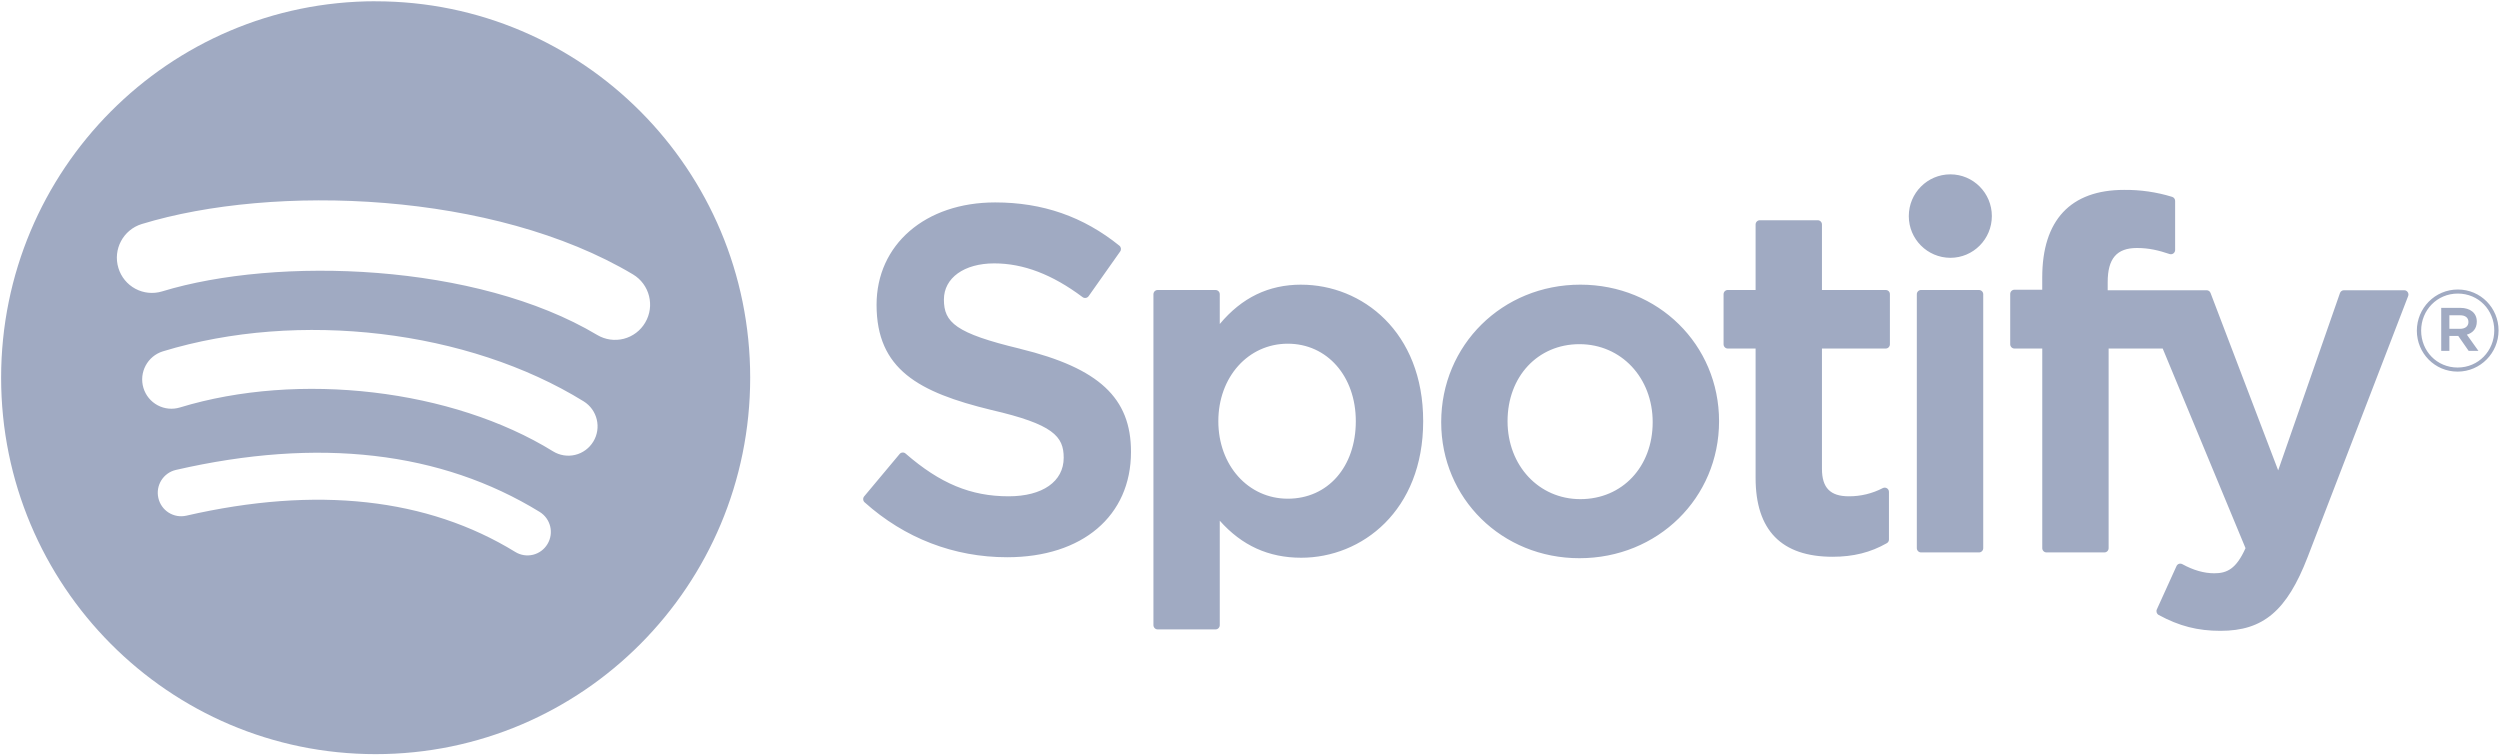
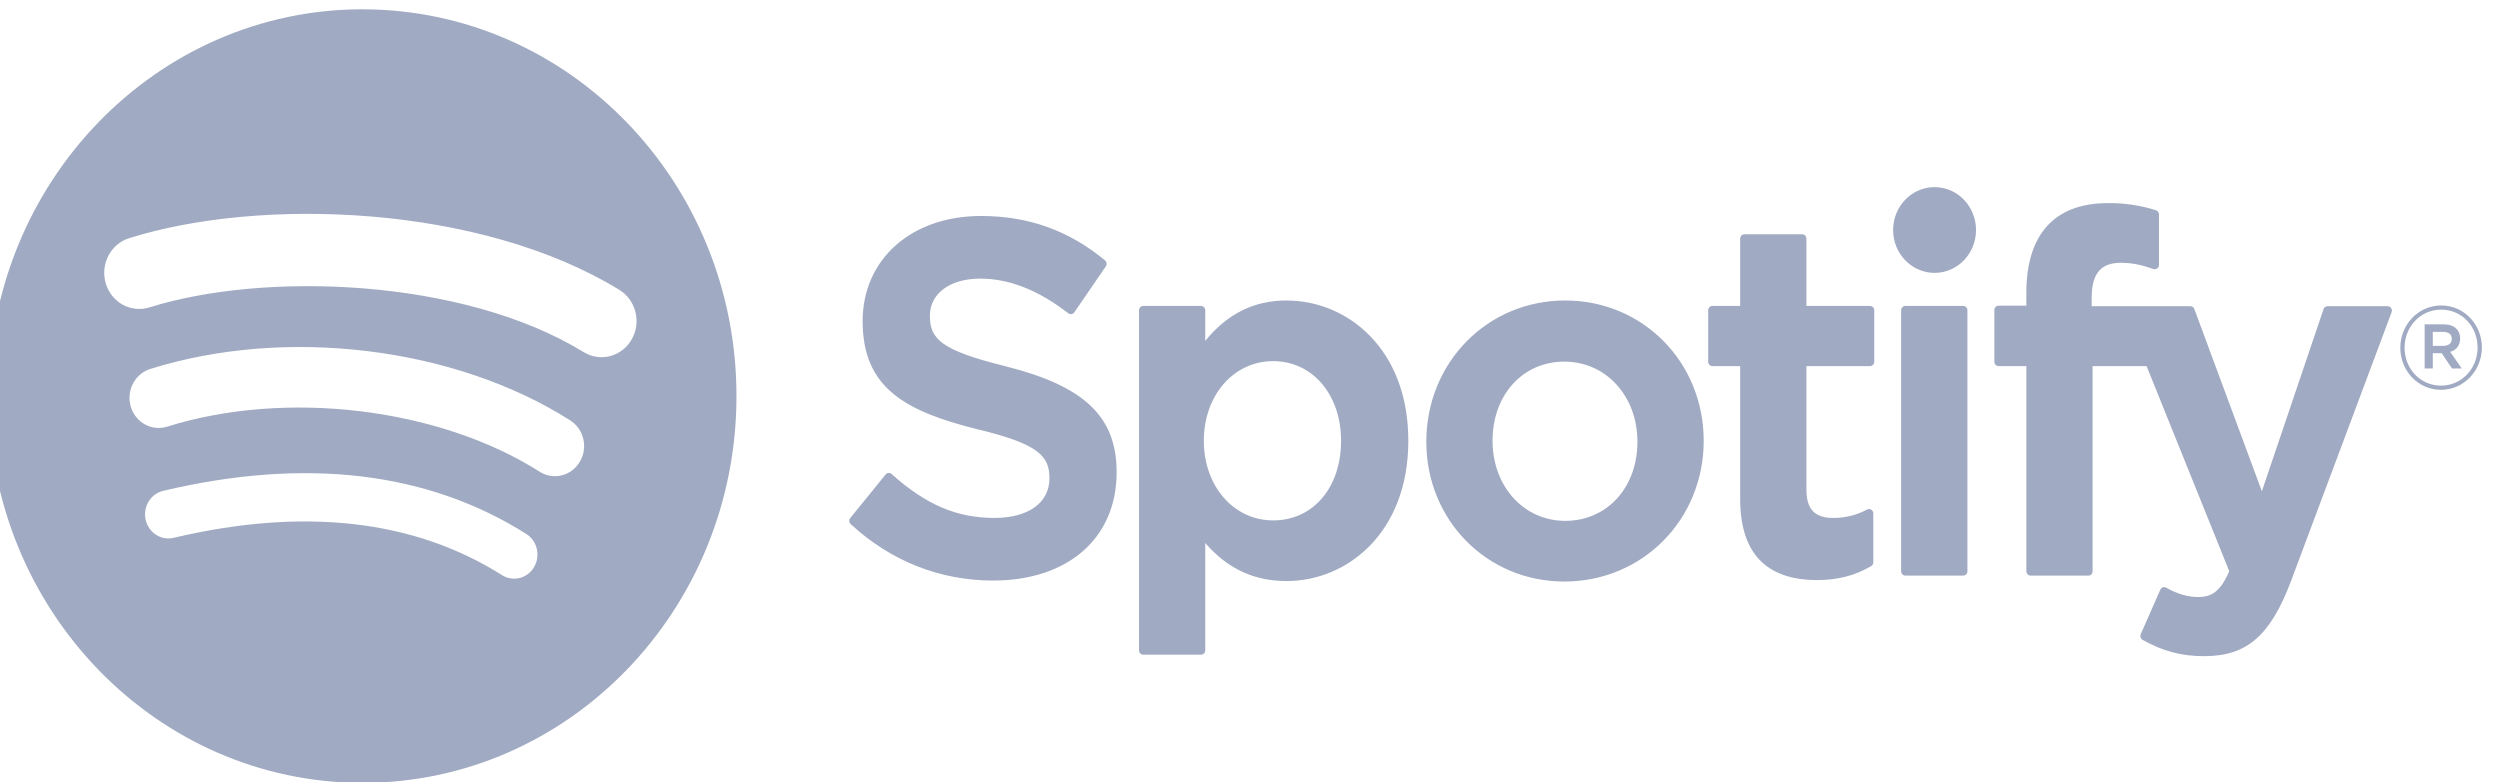
- <svg xmlns="http://www.w3.org/2000/svg" width="96" height="29">
-   <defs>
-     <filter id="a">
-       <feColorMatrix in="SourceGraphic" values="0 0 0 0 0.353 0 0 0 0 0.402 0 0 0 0 0.54 0 0 0 1 0" />
+ <svg xmlns="http://www.w3.org/2000/svg" width="48" height="15" version="1.1" id="svg1071">
+   <defs id="defs1065">
+     <filter id="a" x="0" y="0" width="1" height="1">
+       <feColorMatrix in="SourceGraphic" values="0 0 0 0 0.353 0 0 0 0 0.402 0 0 0 0 0.54 0 0 0 1 0" id="feColorMatrix1062" />
    </filter>
  </defs>
-   <g filter="url(#a)" fill="none" fill-rule="evenodd">
-     <path d="M14.425.048C6.482.048.043 6.52.043 14.503c0 7.984 6.44 14.456 14.382 14.456 7.944 0 14.382-6.472 14.382-14.456C28.807 6.52 22.369.05 14.425.05V.048zm6.595 20.849a.893.893 0 01-1.233.298c-3.376-2.073-7.627-2.542-12.633-1.393a.897.897 0 01-1.073-.678.9.9 0 01.674-1.079c5.478-1.258 10.177-.716 13.968 1.612.423.261.557.815.297 1.24zm1.76-3.936a1.118 1.118 0 01-1.542.371c-3.865-2.388-9.758-3.08-14.33-1.685a1.122 1.122 0 01-1.4-.75 1.13 1.13 0 01.748-1.406c5.223-1.593 11.716-.822 16.155 1.92a1.13 1.13 0 01.37 1.55zm.152-4.099C18.297 10.095 10.649 9.84 6.224 11.19a1.344 1.344 0 01-1.678-.9 1.354 1.354 0 01.897-1.687c5.08-1.55 13.525-1.25 18.862 1.933.64.382.85 1.212.47 1.853a1.34 1.34 0 01-1.843.473zm16.24.53c-2.484-.595-2.926-1.013-2.926-1.89 0-.83.777-1.388 1.932-1.388 1.12 0 2.23.424 3.394 1.296a.16.16 0 00.122.03.16.16 0 00.108-.066l1.213-1.718a.164.164 0 00-.031-.222c-1.386-1.118-2.946-1.661-4.77-1.661-2.68 0-4.554 1.617-4.554 3.931 0 2.482 1.616 3.36 4.409 4.039 2.375.55 2.777 1.01 2.777 1.834 0 .913-.811 1.481-2.116 1.481-1.45 0-2.633-.492-3.955-1.641a.16.16 0 00-.23.017l-1.36 1.626a.165.165 0 00.015.228c1.539 1.38 3.431 2.11 5.475 2.11 2.888 0 4.755-1.587 4.755-4.043.005-2.073-1.23-3.221-4.254-3.96l-.005-.003zm10.794-2.461c-1.252 0-2.279.496-3.127 1.511V11.3a.163.163 0 00-.161-.164h-2.224a.163.163 0 00-.162.164v12.705c0 .09.072.164.162.164h2.224c.089 0 .161-.074.161-.164v-4.01c.848.955 1.875 1.422 3.127 1.422 2.327 0 4.684-1.8 4.684-5.242.003-3.442-2.353-5.243-4.682-5.243h-.002zm2.097 5.243c0 1.752-1.073 2.976-2.612 2.976-1.52 0-2.667-1.28-2.667-2.976 0-1.697 1.147-2.976 2.667-2.976 1.513 0 2.612 1.251 2.612 2.976zm8.623-5.243c-2.997 0-5.344 2.32-5.344 5.28 0 2.93 2.332 5.224 5.308 5.224 3.007 0 5.362-2.311 5.362-5.26 0-2.94-2.34-5.244-5.326-5.244zm0 8.236c-1.594 0-2.796-1.288-2.796-2.994 0-1.714 1.161-2.957 2.76-2.957 1.604 0 2.813 1.287 2.813 2.995 0 1.713-1.168 2.956-2.777 2.956zm11.724-8.032h-2.447V8.621a.163.163 0 00-.161-.164h-2.224a.164.164 0 00-.163.164v2.514h-1.069a.163.163 0 00-.161.164v1.92c0 .09.072.165.161.165h1.069v4.97c0 2.008.994 3.026 2.957 3.026.797 0 1.458-.166 2.081-.521a.16.16 0 00.083-.142v-1.83a.163.163 0 00-.235-.145 2.795 2.795 0 01-1.306.316c-.712 0-1.032-.326-1.032-1.054v-4.62h2.447c.09 0 .162-.073.162-.163V11.3a.158.158 0 00-.16-.164h-.002zm8.525.01v-.309c0-.908.347-1.313 1.124-1.313.463 0 .836.092 1.253.232a.163.163 0 00.213-.156V7.716a.162.162 0 00-.115-.157 6.063 6.063 0 00-1.848-.267c-2.052 0-3.14 1.163-3.14 3.36v.473h-1.067a.164.164 0 00-.163.164v1.93c0 .09.073.165.163.165h1.068v7.665c0 .091.074.164.163.164h2.222a.162.162 0 00.163-.164v-7.665h2.077l3.18 7.665c-.36.804-.716.965-1.2.965-.392 0-.806-.118-1.226-.35a.176.176 0 00-.13-.013.162.162 0 00-.095.088l-.754 1.662a.164.164 0 00.07.213c.787.428 1.496.61 2.374.61 1.641 0 2.55-.769 3.348-2.837l3.858-10.018a.16.16 0 00-.018-.152.158.158 0 00-.132-.072h-2.315a.163.163 0 00-.154.11l-2.372 6.807-2.597-6.811a.162.162 0 00-.15-.106h-3.8zm-4.942-.01h-2.224a.164.164 0 00-.163.164v9.75c0 .091.074.164.163.164h2.224c.09 0 .163-.073.163-.164v-9.75a.163.163 0 00-.163-.163zm-1.1-4.44c-.88 0-1.595.717-1.595 1.603A1.6 1.6 0 0074.894 9.9c.88 0 1.593-.717 1.593-1.603s-.714-1.602-1.593-1.602zm19.479 7.575c-.88 0-1.565-.71-1.565-1.573 0-.862.694-1.58 1.574-1.58.879 0 1.564.71 1.564 1.571 0 .863-.694 1.582-1.573 1.582zm.009-2.997c-.802 0-1.409.64-1.409 1.424 0 .784.603 1.416 1.4 1.416.802 0 1.408-.64 1.408-1.425 0-.784-.603-1.415-1.4-1.415zm.346 1.577l.444.623h-.375l-.398-.572h-.342v.572h-.313v-1.651h.732c.383 0 .634.196.634.526.001.271-.155.437-.38.502h-.002zm-.264-.745h-.407v.522h.407c.203 0 .325-.1.325-.261 0-.17-.122-.26-.325-.26z" fill="#1ED760" fill-rule="nonzero" />
+   <g filter="url(#a)" fill="none" fill-rule="evenodd" id="g1069" transform="matrix(0.4991497,0,0,0.5137385,-0.2388033,0.15351)">
+     <path d="m 14.425,0.048 c -7.943,0 -14.382,6.472 -14.382,14.455 0,7.984 6.44,14.456 14.382,14.456 7.944,0 14.382,-6.472 14.382,-14.456 C 28.807,6.52 22.369,0.05 14.425,0.05 Z m 6.595,20.849 a 0.893,0.893 0 0 1 -1.233,0.298 C 16.411,19.122 12.16,18.653 7.154,19.802 A 0.897,0.897 0 0 1 6.081,19.124 0.9,0.9 0 0 1 6.755,18.045 c 5.478,-1.258 10.177,-0.716 13.968,1.612 0.423,0.261 0.557,0.815 0.297,1.24 z m 1.76,-3.936 a 1.118,1.118 0 0 1 -1.542,0.371 C 17.373,14.944 11.48,14.252 6.908,15.647 a 1.122,1.122 0 0 1 -1.4,-0.75 1.13,1.13 0 0 1 0.748,-1.406 c 5.223,-1.593 11.716,-0.822 16.155,1.92 a 1.13,1.13 0 0 1 0.37,1.55 z m 0.152,-4.099 C 18.297,10.095 10.649,9.84 6.224,11.19 A 1.344,1.344 0 0 1 4.546,10.29 1.354,1.354 0 0 1 5.443,8.603 c 5.08,-1.55 13.525,-1.25 18.862,1.933 0.64,0.382 0.85,1.212 0.47,1.853 a 1.34,1.34 0 0 1 -1.843,0.473 z m 16.24,0.53 c -2.484,-0.595 -2.926,-1.013 -2.926,-1.89 0,-0.83 0.777,-1.388 1.932,-1.388 1.12,0 2.23,0.424 3.394,1.296 a 0.16,0.16 0 0 0 0.122,0.03 0.16,0.16 0 0 0 0.108,-0.066 L 43.015,9.656 A 0.164,0.164 0 0 0 42.984,9.434 c -1.386,-1.118 -2.946,-1.661 -4.77,-1.661 -2.68,0 -4.554,1.617 -4.554,3.931 0,2.482 1.616,3.36 4.409,4.039 2.375,0.55 2.777,1.01 2.777,1.834 0,0.913 -0.811,1.481 -2.116,1.481 -1.45,0 -2.633,-0.492 -3.955,-1.641 a 0.16,0.16 0 0 0 -0.23,0.017 l -1.36,1.626 a 0.165,0.165 0 0 0 0.015,0.228 c 1.539,1.38 3.431,2.11 5.475,2.11 2.888,0 4.755,-1.587 4.755,-4.043 0.005,-2.073 -1.23,-3.221 -4.254,-3.96 l -0.005,-0.003 z m 10.794,-2.461 c -1.252,0 -2.279,0.496 -3.127,1.511 V 11.3 A 0.163,0.163 0 0 0 46.678,11.136 H 44.454 A 0.163,0.163 0 0 0 44.292,11.3 v 12.705 c 0,0.09 0.072,0.164 0.162,0.164 h 2.224 c 0.089,0 0.161,-0.074 0.161,-0.164 v -4.01 c 0.848,0.955 1.875,1.422 3.127,1.422 2.327,0 4.684,-1.8 4.684,-5.242 0.003,-3.442 -2.353,-5.243 -4.682,-5.243 h -0.002 z m 2.097,5.243 c 0,1.752 -1.073,2.976 -2.612,2.976 -1.52,0 -2.667,-1.28 -2.667,-2.976 0,-1.697 1.147,-2.976 2.667,-2.976 1.513,0 2.612,1.251 2.612,2.976 z m 8.623,-5.243 c -2.997,0 -5.344,2.32 -5.344,5.28 0,2.93 2.332,5.224 5.308,5.224 3.007,0 5.362,-2.311 5.362,-5.26 0,-2.94 -2.34,-5.244 -5.326,-5.244 z m 0,8.236 c -1.594,0 -2.796,-1.288 -2.796,-2.994 0,-1.714 1.161,-2.957 2.76,-2.957 1.604,0 2.813,1.287 2.813,2.995 0,1.713 -1.168,2.956 -2.777,2.956 z M 72.41,11.135 H 69.963 V 8.621 A 0.163,0.163 0 0 0 69.802,8.457 h -2.224 a 0.164,0.164 0 0 0 -0.163,0.164 v 2.514 h -1.069 a 0.163,0.163 0 0 0 -0.161,0.164 v 1.92 c 0,0.09 0.072,0.165 0.161,0.165 h 1.069 v 4.97 c 0,2.008 0.994,3.026 2.957,3.026 0.797,0 1.458,-0.166 2.081,-0.521 a 0.16,0.16 0 0 0 0.083,-0.142 v -1.83 a 0.163,0.163 0 0 0 -0.235,-0.145 2.795,2.795 0 0 1 -1.306,0.316 c -0.712,0 -1.032,-0.326 -1.032,-1.054 v -4.62 h 2.447 c 0.09,0 0.162,-0.073 0.162,-0.163 V 11.3 a 0.158,0.158 0 0 0 -0.16,-0.164 H 72.41 Z m 8.525,0.01 v -0.309 c 0,-0.908 0.347,-1.313 1.124,-1.313 0.463,0 0.836,0.092 1.253,0.232 A 0.163,0.163 0 0 0 83.525,9.599 V 7.716 A 0.162,0.162 0 0 0 83.41,7.559 6.063,6.063 0 0 0 81.562,7.292 c -2.052,0 -3.14,1.163 -3.14,3.36 v 0.473 h -1.067 a 0.164,0.164 0 0 0 -0.163,0.164 v 1.93 c 0,0.09 0.073,0.165 0.163,0.165 h 1.068 v 7.665 c 0,0.091 0.074,0.164 0.163,0.164 h 2.222 a 0.162,0.162 0 0 0 0.163,-0.164 v -7.665 h 2.077 l 3.18,7.665 c -0.36,0.804 -0.716,0.965 -1.2,0.965 -0.392,0 -0.806,-0.118 -1.226,-0.35 a 0.176,0.176 0 0 0 -0.13,-0.013 0.162,0.162 0 0 0 -0.095,0.088 l -0.754,1.662 a 0.164,0.164 0 0 0 0.07,0.213 c 0.787,0.428 1.496,0.61 2.374,0.61 1.641,0 2.55,-0.769 3.348,-2.837 l 3.858,-10.018 a 0.16,0.16 0 0 0 -0.018,-0.152 0.158,0.158 0 0 0 -0.132,-0.072 h -2.315 a 0.163,0.163 0 0 0 -0.154,0.11 l -2.372,6.807 -2.597,-6.811 a 0.162,0.162 0 0 0 -0.15,-0.106 z m -4.942,-0.01 h -2.224 a 0.164,0.164 0 0 0 -0.163,0.164 v 9.75 c 0,0.091 0.074,0.164 0.163,0.164 h 2.224 c 0.09,0 0.163,-0.073 0.163,-0.164 v -9.75 a 0.163,0.163 0 0 0 -0.163,-0.163 z m -1.1,-4.44 c -0.88,0 -1.595,0.717 -1.595,1.603 A 1.6,1.6 0 0 0 74.894,9.9 c 0.88,0 1.593,-0.717 1.593,-1.603 0,-0.886 -0.714,-1.602 -1.593,-1.602 z m 19.479,7.575 c -0.88,0 -1.565,-0.71 -1.565,-1.573 0,-0.862 0.694,-1.58 1.574,-1.58 0.879,0 1.564,0.71 1.564,1.571 0,0.863 -0.694,1.582 -1.573,1.582 z m 0.009,-2.997 c -0.802,0 -1.409,0.64 -1.409,1.424 0,0.784 0.603,1.416 1.4,1.416 0.802,0 1.408,-0.64 1.408,-1.425 0,-0.784 -0.603,-1.415 -1.4,-1.415 z m 0.346,1.577 0.444,0.623 h -0.375 l -0.398,-0.572 h -0.342 v 0.572 h -0.313 v -1.651 h 0.732 c 0.383,0 0.634,0.196 0.634,0.526 0.001,0.271 -0.155,0.437 -0.38,0.502 z m -0.264,-0.745 h -0.407 v 0.522 h 0.407 c 0.203,0 0.325,-0.1 0.325,-0.261 0,-0.17 -0.122,-0.26 -0.325,-0.26 z" fill="#1ed760" fill-rule="nonzero" id="path1067" />
  </g>
</svg>
